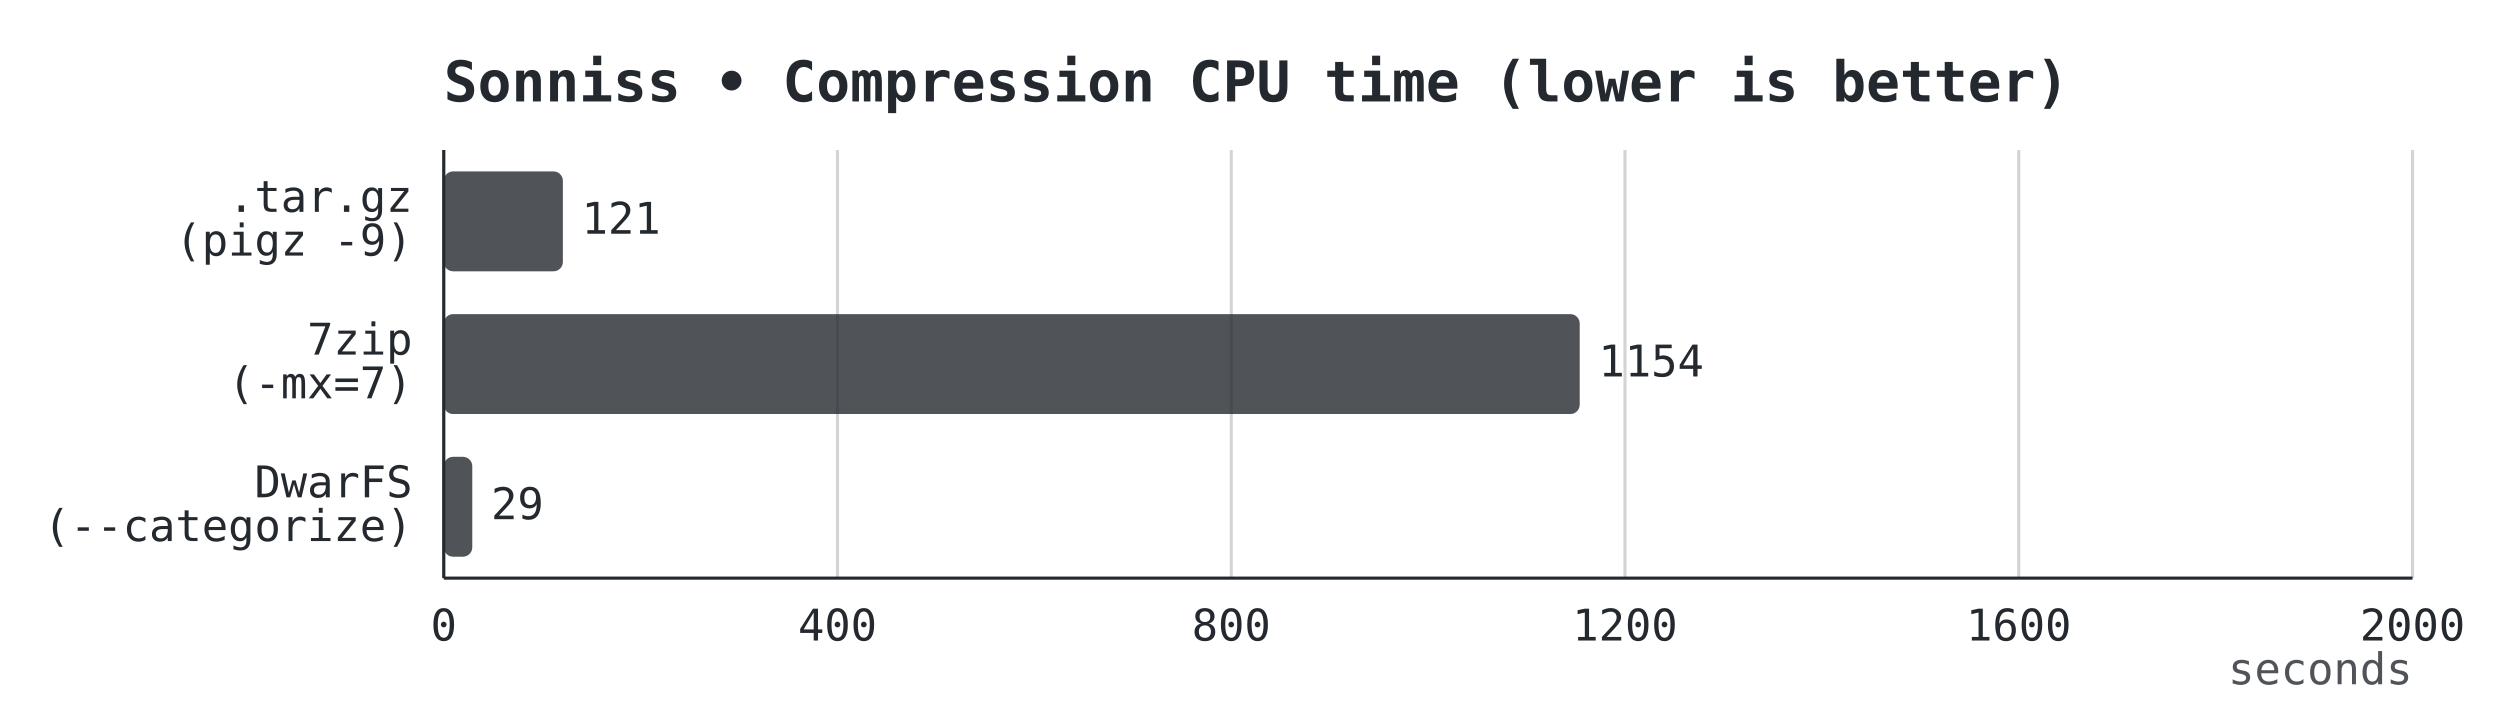
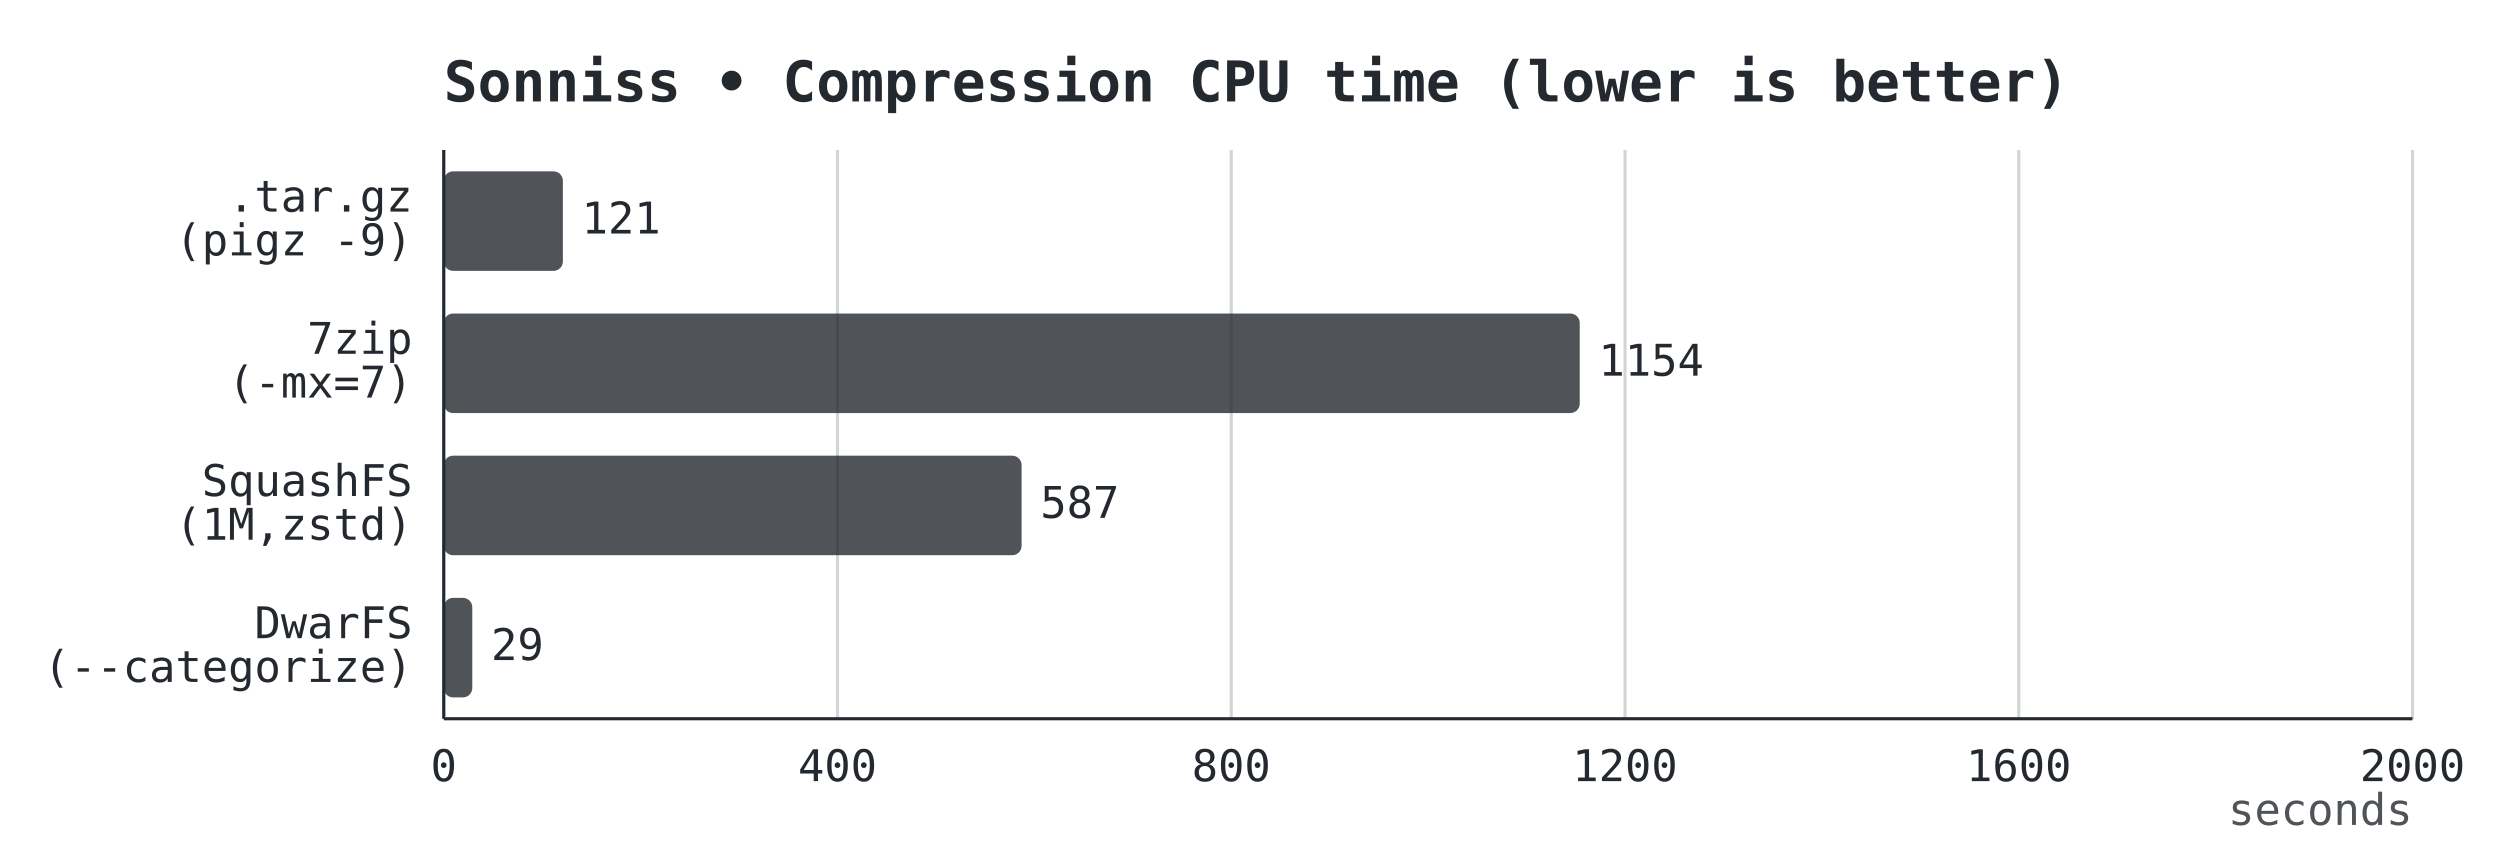
- <svg xmlns="http://www.w3.org/2000/svg" width="800" height="229" viewBox="0 0 800 229" role="img" aria-label="Sonniss • Compression CPU time (lower is better)">
+ <svg xmlns="http://www.w3.org/2000/svg" width="800" height="274" viewBox="0 0 800 274" role="img" aria-label="Sonniss • Compression CPU time (lower is better)">
  <style>
    :root {
      color: var(--fgColor-default, #24292f);
      font-family: ui-monospace, SFMono-Regular, Menlo, Consolas, monospace;
    }
    @media (prefers-color-scheme: dark) {
      :root { color: var(--fgColor-default, #c9d1d9); }
    }
    .t { fill: currentColor; font-size: 14px; dominant-baseline: middle; }
    .title { font-weight: 600; font-size: 18px; dominant-baseline: hanging; }
    .axis { stroke: currentColor; stroke-width: 1; }
    .grid { stroke: currentColor; stroke-width: 1; opacity: .2; }
    .bar { fill: currentColor; opacity: .8; }
    .unit { opacity: .8; font-size: 14px; }
  </style>
-   <rect x="0" y="0" width="800" height="229" fill="none" />
+   <rect x="0" y="0" width="800" height="274" fill="none" />
  <text x="142" y="20" class="t title">Sonniss • Compression CPU time (lower is better)</text>
-   <line x1="142" y1="185" x2="772" y2="185" class="axis" />
-   <line x1="142" y1="48" x2="142" y2="185" class="axis" />
-   <line x1="142.00" y1="48" x2="142.00" y2="185" class="grid" />
-   <text x="142.00" y="201" class="t" text-anchor="middle">0</text>
-   <line x1="268.00" y1="48" x2="268.00" y2="185" class="grid" />
-   <text x="268.00" y="201" class="t" text-anchor="middle">400</text>
-   <line x1="394.00" y1="48" x2="394.00" y2="185" class="grid" />
-   <text x="394.00" y="201" class="t" text-anchor="middle">800</text>
-   <line x1="520.00" y1="48" x2="520.00" y2="185" class="grid" />
-   <text x="520.00" y="201" class="t" text-anchor="middle">1200</text>
-   <line x1="646.00" y1="48" x2="646.00" y2="185" class="grid" />
-   <text x="646.00" y="201" class="t" text-anchor="middle">1600</text>
-   <line x1="772.00" y1="48" x2="772.00" y2="185" class="grid" />
-   <text x="772.00" y="201" class="t" text-anchor="middle">2000</text>
-   <text x="772" y="215" class="t unit" text-anchor="end">seconds</text>
-   <rect class="bar" x="142.00" y="54.85" width="38.12" height="31.97" rx="3" ry="3" />
-   <text x="132.00" y="63.83" class="t" text-anchor="end">.tar.gz</text>
-   <text x="132.00" y="77.83" class="t" text-anchor="end">(pigz -9)</text>
-   <text x="186.12" y="70.83" class="t">121</text>
-   <rect class="bar" x="142.00" y="100.52" width="363.51" height="31.97" rx="3" ry="3" />
-   <text x="132.00" y="109.50" class="t" text-anchor="end">7zip</text>
-   <text x="132.00" y="123.50" class="t" text-anchor="end">(-mx=7)</text>
-   <text x="511.51" y="116.50" class="t">1154</text>
-   <rect class="bar" x="142.00" y="146.18" width="9.13" height="31.97" rx="3" ry="3" />
-   <text x="132.00" y="155.17" class="t" text-anchor="end">DwarFS</text>
-   <text x="132.00" y="169.17" class="t" text-anchor="end">(--categorize)</text>
-   <text x="157.13" y="162.17" class="t">29</text>
+   <line x1="142" y1="230" x2="772" y2="230" class="axis" />
+   <line x1="142" y1="48" x2="142" y2="230" class="axis" />
+   <line x1="142.00" y1="48" x2="142.00" y2="230" class="grid" />
+   <text x="142.00" y="246" class="t" text-anchor="middle">0</text>
+   <line x1="268.00" y1="48" x2="268.00" y2="230" class="grid" />
+   <text x="268.00" y="246" class="t" text-anchor="middle">400</text>
+   <line x1="394.00" y1="48" x2="394.00" y2="230" class="grid" />
+   <text x="394.00" y="246" class="t" text-anchor="middle">800</text>
+   <line x1="520.00" y1="48" x2="520.00" y2="230" class="grid" />
+   <text x="520.00" y="246" class="t" text-anchor="middle">1200</text>
+   <line x1="646.00" y1="48" x2="646.00" y2="230" class="grid" />
+   <text x="646.00" y="246" class="t" text-anchor="middle">1600</text>
+   <line x1="772.00" y1="48" x2="772.00" y2="230" class="grid" />
+   <text x="772.00" y="246" class="t" text-anchor="middle">2000</text>
+   <text x="772" y="260" class="t unit" text-anchor="end">seconds</text>
+   <rect class="bar" x="142.00" y="54.83" width="38.12" height="31.85" rx="3" ry="3" />
+   <text x="132.00" y="63.75" class="t" text-anchor="end">.tar.gz</text>
+   <text x="132.00" y="77.75" class="t" text-anchor="end">(pigz -9)</text>
+   <text x="186.12" y="70.75" class="t">121</text>
+   <rect class="bar" x="142.00" y="100.33" width="363.51" height="31.85" rx="3" ry="3" />
+   <text x="132.00" y="109.25" class="t" text-anchor="end">7zip</text>
+   <text x="132.00" y="123.25" class="t" text-anchor="end">(-mx=7)</text>
+   <text x="511.51" y="116.25" class="t">1154</text>
+   <rect class="bar" x="142.00" y="145.82" width="184.91" height="31.85" rx="3" ry="3" />
+   <text x="132.00" y="154.75" class="t" text-anchor="end">SquashFS</text>
+   <text x="132.00" y="168.75" class="t" text-anchor="end">(1M,zstd)</text>
+   <text x="332.90" y="161.75" class="t">587</text>
+   <rect class="bar" x="142.00" y="191.32" width="9.13" height="31.85" rx="3" ry="3" />
+   <text x="132.00" y="200.25" class="t" text-anchor="end">DwarFS</text>
+   <text x="132.00" y="214.25" class="t" text-anchor="end">(--categorize)</text>
+   <text x="157.13" y="207.25" class="t">29</text>
</svg>
